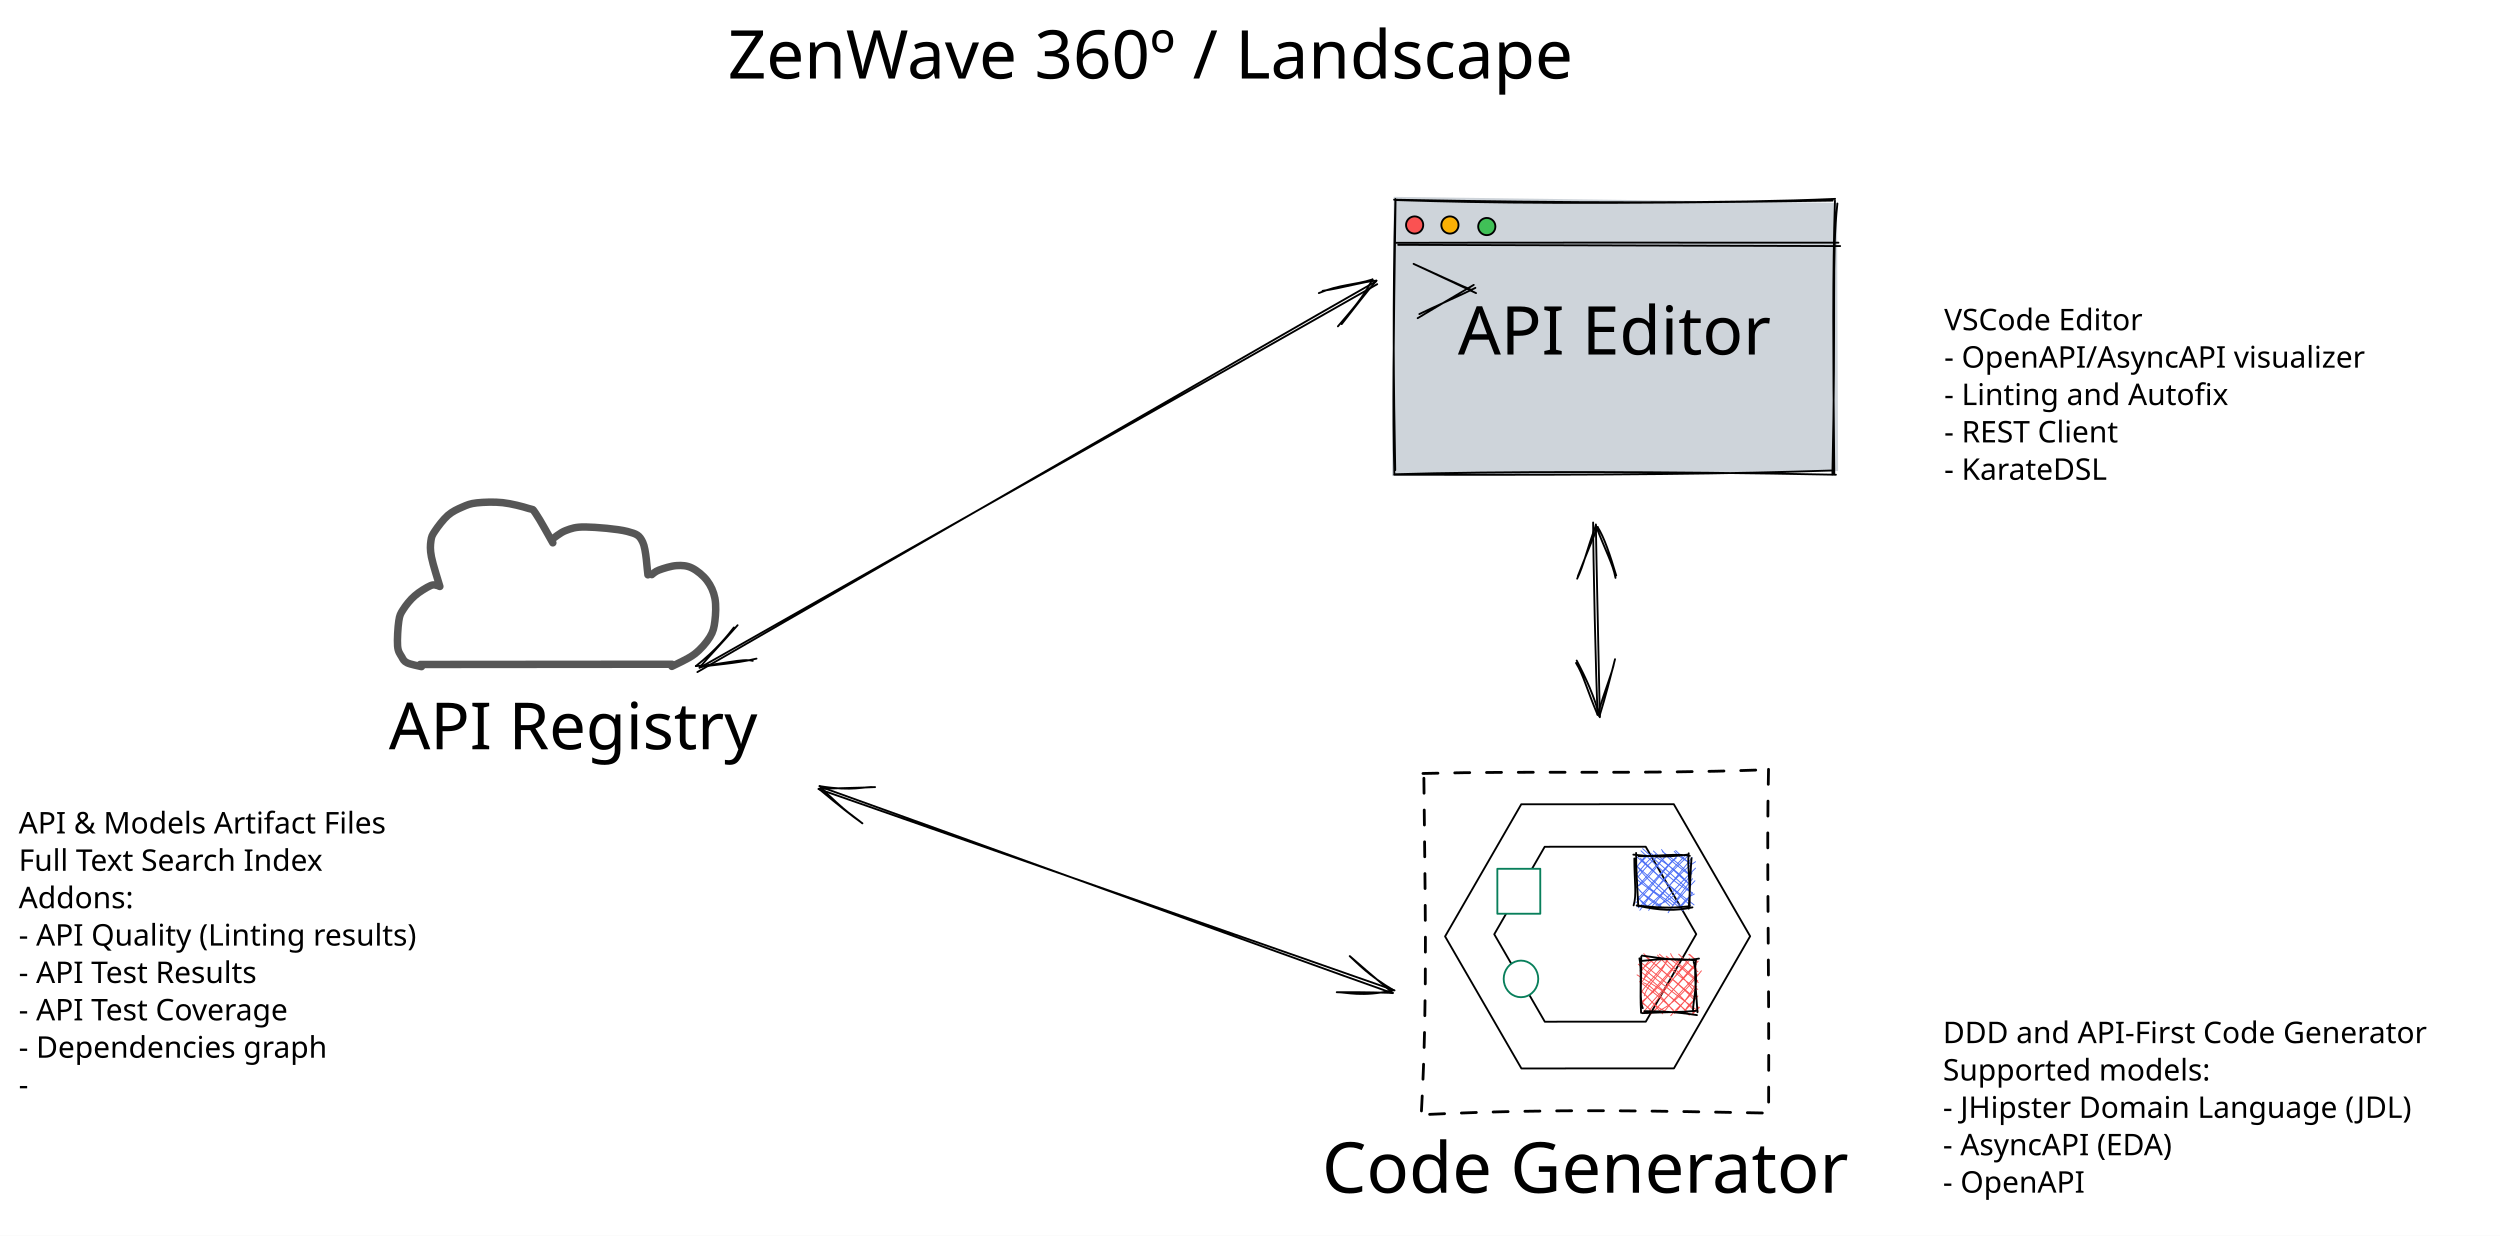
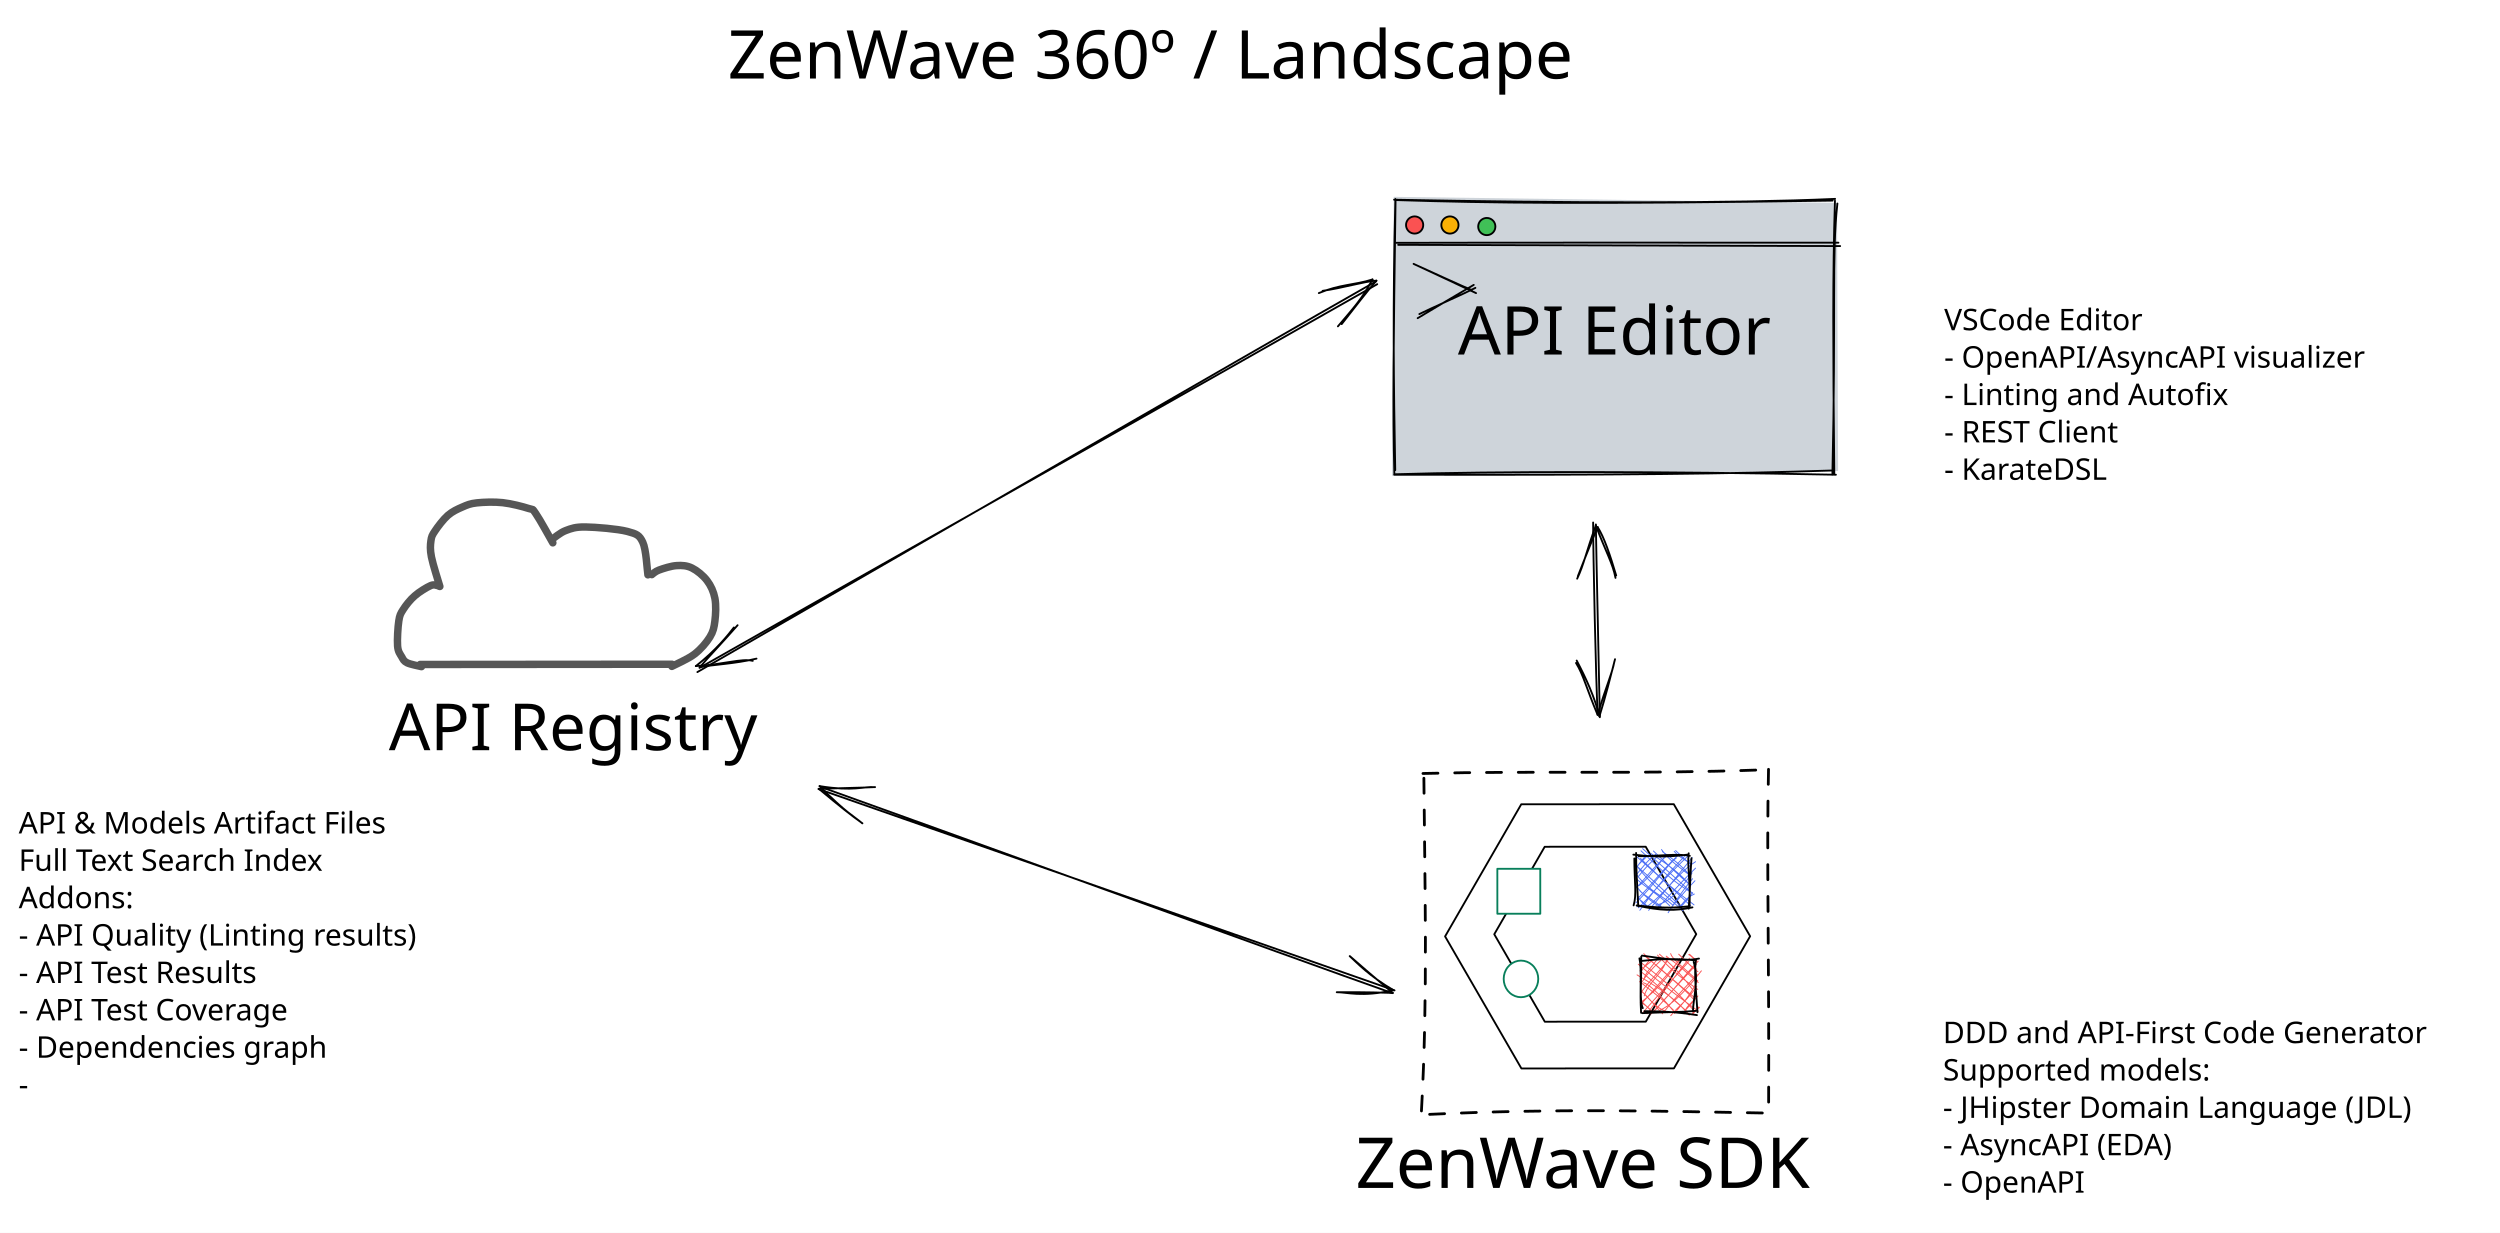
- <svg xmlns="http://www.w3.org/2000/svg" version="1.1" viewBox="0 0 1337.333 661.044" width="2674.667" height="1322.088">
+ <svg xmlns="http://www.w3.org/2000/svg" version="1.1" viewBox="0 0 1337.333 659.479" width="1337.333" height="659.479">
  <defs>
-     <style>
+     <style class="style-fonts">
      @font-face {
        font-family: "Virgil";
-         src: url("https://unpkg.com/@excalidraw/excalidraw@0.12.0-32d8221/dist/excalidraw-assets/Virgil.woff2");
+         src: url("https://unpkg.com/@excalidraw/excalidraw@0.14.1/dist/excalidraw-assets/Virgil.woff2");
      }
      @font-face {
        font-family: "Cascadia";
-         src: url("https://unpkg.com/@excalidraw/excalidraw@0.12.0-32d8221/dist/excalidraw-assets/Cascadia.woff2");
+         src: url("https://unpkg.com/@excalidraw/excalidraw@0.14.1/dist/excalidraw-assets/Cascadia.woff2");
      }
    </style>
  </defs>
-   <rect x="0" y="0" width="1337.333" height="661.044" fill="#ffffff" />
+   <rect x="0" y="0" width="1337.333" height="659.479" fill="#ffffff" />
  <g stroke-linecap="round" transform="translate(746.1092 107.135) rotate(0 117.6659 73.00642)">
    <path d="M-0.58 -1.84 L236.57 1.38 L237.16 144.82 L-1.47 147.35" stroke="none" stroke-width="0" fill="#ced4da" />
    <path d="M1.08 -0.1 C51.21 1.52, 103.23 2.16, 234.25 0.18 M-0.36 -0.31 C90.31 1.45, 180.47 1.76, 235.54 -0.75 M236.78 1.74 C233.7 29.1, 236.07 60.27, 234.1 146.85 M235.47 0.24 C234.23 38.93, 234.41 78.36, 235.11 146.22 M234.55 144.53 C178.96 146.36, 122.45 147.08, -0.33 146.8 M235.97 146.81 C144.4 144.98, 53.13 144.9, -0.2 146.57 M0.25 144.34 C-0.57 99.26, -1.14 55.06, 0.33 -0.68 M-0.22 146.56 C-1.16 112.38, -0.66 77.53, 0.42 0.19" stroke="#000000" stroke-width="1" fill="none" />
  </g>
  <g stroke-linecap="round">
    <g transform="translate(747.1663 131.0457) rotate(0 118.4483 -0.3351749)">
      <path d="M0.77 -0.07 C40.38 0.1, 197.67 0.41, 237.18 0.59 M-0.28 -1.15 C39.21 -1.3, 196.65 -1.28, 236.27 -1.22" stroke="#000000" stroke-width="1" fill="none" />
    </g>
  </g>
+   <mask />
  <g stroke-linecap="round" transform="translate(752.1302 115.756) rotate(0 4.602295 4.602295)">
    <path d="M9.2 4.6 C9.2 4.87, 9.18 5.14, 9.13 5.4 C9.09 5.66, 9.02 5.93, 8.93 6.18 C8.84 6.43, 8.72 6.67, 8.59 6.9 C8.45 7.13, 8.3 7.36, 8.13 7.56 C7.96 7.76, 7.76 7.96, 7.56 8.13 C7.36 8.3, 7.13 8.45, 6.9 8.59 C6.67 8.72, 6.43 8.84, 6.18 8.93 C5.93 9.02, 5.66 9.09, 5.4 9.13 C5.14 9.18, 4.87 9.2, 4.6 9.2 C4.34 9.2, 4.07 9.18, 3.8 9.13 C3.54 9.09, 3.28 9.02, 3.03 8.93 C2.78 8.84, 2.53 8.72, 2.3 8.59 C2.07 8.45, 1.85 8.3, 1.64 8.13 C1.44 7.96, 1.25 7.76, 1.08 7.56 C0.91 7.36, 0.75 7.13, 0.62 6.9 C0.48 6.67, 0.37 6.43, 0.28 6.18 C0.19 5.93, 0.12 5.66, 0.07 5.4 C0.02 5.14, 0 4.87, 0 4.6 C0 4.34, 0.02 4.07, 0.07 3.8 C0.12 3.54, 0.19 3.28, 0.28 3.03 C0.37 2.78, 0.48 2.53, 0.62 2.3 C0.75 2.07, 0.91 1.85, 1.08 1.64 C1.25 1.44, 1.44 1.25, 1.64 1.08 C1.85 0.91, 2.07 0.75, 2.3 0.62 C2.53 0.48, 2.78 0.37, 3.03 0.28 C3.28 0.19, 3.54 0.12, 3.8 0.07 C4.07 0.02, 4.34 0, 4.6 0 C4.87 0, 5.14 0.02, 5.4 0.07 C5.66 0.12, 5.93 0.19, 6.18 0.28 C6.43 0.37, 6.67 0.48, 6.9 0.62 C7.13 0.75, 7.36 0.91, 7.56 1.08 C7.76 1.25, 7.96 1.44, 8.13 1.64 C8.3 1.85, 8.45 2.07, 8.59 2.3 C8.72 2.53, 8.84 2.78, 8.93 3.03 C9.02 3.28, 9.09 3.54, 9.13 3.8 C9.18 4.07, 9.19 4.47, 9.2 4.6 C9.22 4.74, 9.22 4.47, 9.2 4.6" stroke="none" stroke-width="0" fill="#fa5252" />
    <path d="M9.2 4.6 C9.2 4.87, 9.18 5.14, 9.13 5.4 C9.09 5.66, 9.02 5.93, 8.93 6.18 C8.84 6.43, 8.72 6.67, 8.59 6.9 C8.45 7.13, 8.3 7.36, 8.13 7.56 C7.96 7.76, 7.76 7.96, 7.56 8.13 C7.36 8.3, 7.13 8.45, 6.9 8.59 C6.67 8.72, 6.43 8.84, 6.18 8.93 C5.93 9.02, 5.66 9.09, 5.4 9.13 C5.14 9.18, 4.87 9.2, 4.6 9.2 C4.34 9.2, 4.07 9.18, 3.8 9.13 C3.54 9.09, 3.28 9.02, 3.03 8.93 C2.78 8.84, 2.53 8.72, 2.3 8.59 C2.07 8.45, 1.85 8.3, 1.64 8.13 C1.44 7.96, 1.25 7.76, 1.08 7.56 C0.91 7.36, 0.75 7.13, 0.62 6.9 C0.48 6.67, 0.37 6.43, 0.28 6.18 C0.19 5.93, 0.12 5.66, 0.07 5.4 C0.02 5.14, 0 4.87, 0 4.6 C0 4.34, 0.02 4.07, 0.07 3.8 C0.12 3.54, 0.19 3.28, 0.28 3.03 C0.37 2.78, 0.48 2.53, 0.62 2.3 C0.75 2.07, 0.91 1.85, 1.08 1.64 C1.25 1.44, 1.44 1.25, 1.64 1.08 C1.85 0.91, 2.07 0.75, 2.3 0.62 C2.53 0.48, 2.78 0.37, 3.03 0.28 C3.28 0.19, 3.54 0.12, 3.8 0.07 C4.07 0.02, 4.34 0, 4.6 0 C4.87 0, 5.14 0.02, 5.4 0.07 C5.66 0.12, 5.93 0.19, 6.18 0.28 C6.43 0.37, 6.67 0.48, 6.9 0.62 C7.13 0.75, 7.36 0.91, 7.56 1.08 C7.76 1.25, 7.96 1.44, 8.13 1.64 C8.3 1.85, 8.45 2.07, 8.59 2.3 C8.72 2.53, 8.84 2.78, 8.93 3.03 C9.02 3.28, 9.09 3.54, 9.13 3.8 C9.18 4.07, 9.19 4.47, 9.2 4.6 C9.22 4.74, 9.22 4.47, 9.2 4.6" stroke="#000000" stroke-width="1" fill="none" />
  </g>
  <g stroke-linecap="round" transform="translate(771.0156 115.756) rotate(0 4.602295 4.602295)">
    <path d="M9.2 4.6 C9.2 4.87, 9.18 5.14, 9.13 5.4 C9.09 5.66, 9.02 5.93, 8.93 6.18 C8.84 6.43, 8.72 6.67, 8.59 6.9 C8.45 7.13, 8.3 7.36, 8.13 7.56 C7.96 7.76, 7.76 7.96, 7.56 8.13 C7.36 8.3, 7.13 8.45, 6.9 8.59 C6.67 8.72, 6.43 8.84, 6.18 8.93 C5.93 9.02, 5.66 9.09, 5.4 9.13 C5.14 9.18, 4.87 9.2, 4.6 9.2 C4.34 9.2, 4.07 9.18, 3.8 9.13 C3.54 9.09, 3.28 9.02, 3.03 8.93 C2.78 8.84, 2.53 8.72, 2.3 8.59 C2.07 8.45, 1.85 8.3, 1.64 8.13 C1.44 7.96, 1.25 7.76, 1.08 7.56 C0.91 7.36, 0.75 7.13, 0.62 6.9 C0.48 6.67, 0.37 6.43, 0.28 6.18 C0.19 5.93, 0.12 5.66, 0.07 5.4 C0.02 5.14, 0 4.87, 0 4.6 C0 4.34, 0.02 4.07, 0.07 3.8 C0.12 3.54, 0.19 3.28, 0.28 3.03 C0.37 2.78, 0.48 2.53, 0.62 2.3 C0.75 2.07, 0.91 1.85, 1.08 1.64 C1.25 1.44, 1.44 1.25, 1.64 1.08 C1.85 0.91, 2.07 0.75, 2.3 0.62 C2.53 0.48, 2.78 0.37, 3.03 0.28 C3.28 0.19, 3.54 0.12, 3.8 0.07 C4.07 0.02, 4.34 0, 4.6 0 C4.87 0, 5.14 0.02, 5.4 0.07 C5.66 0.12, 5.93 0.19, 6.18 0.28 C6.43 0.37, 6.67 0.48, 6.9 0.62 C7.13 0.75, 7.36 0.91, 7.56 1.08 C7.76 1.25, 7.96 1.44, 8.13 1.64 C8.3 1.85, 8.45 2.07, 8.59 2.3 C8.72 2.53, 8.84 2.78, 8.93 3.03 C9.02 3.28, 9.09 3.54, 9.13 3.8 C9.18 4.07, 9.19 4.47, 9.2 4.6 C9.22 4.74, 9.22 4.47, 9.2 4.6" stroke="none" stroke-width="0" fill="#fab005" />
    <path d="M9.2 4.6 C9.2 4.87, 9.18 5.14, 9.13 5.4 C9.09 5.66, 9.02 5.93, 8.93 6.18 C8.84 6.43, 8.72 6.67, 8.59 6.9 C8.45 7.13, 8.3 7.36, 8.13 7.56 C7.96 7.76, 7.76 7.96, 7.56 8.13 C7.36 8.3, 7.13 8.45, 6.9 8.59 C6.67 8.72, 6.43 8.84, 6.18 8.93 C5.93 9.02, 5.66 9.09, 5.4 9.13 C5.14 9.18, 4.87 9.2, 4.6 9.2 C4.34 9.2, 4.07 9.18, 3.8 9.13 C3.54 9.09, 3.28 9.02, 3.03 8.93 C2.78 8.84, 2.53 8.72, 2.3 8.59 C2.07 8.45, 1.85 8.3, 1.64 8.13 C1.44 7.96, 1.25 7.76, 1.08 7.56 C0.91 7.36, 0.75 7.13, 0.62 6.9 C0.48 6.67, 0.37 6.43, 0.28 6.18 C0.19 5.93, 0.12 5.66, 0.07 5.4 C0.02 5.14, 0 4.87, 0 4.6 C0 4.34, 0.02 4.07, 0.07 3.8 C0.12 3.54, 0.19 3.28, 0.28 3.03 C0.37 2.78, 0.48 2.53, 0.62 2.3 C0.75 2.07, 0.91 1.85, 1.08 1.64 C1.25 1.44, 1.44 1.25, 1.64 1.08 C1.85 0.91, 2.07 0.75, 2.3 0.62 C2.53 0.48, 2.78 0.37, 3.03 0.28 C3.28 0.19, 3.54 0.12, 3.8 0.07 C4.07 0.02, 4.34 0, 4.6 0 C4.87 0, 5.14 0.02, 5.4 0.07 C5.66 0.12, 5.93 0.19, 6.18 0.28 C6.43 0.37, 6.67 0.48, 6.9 0.62 C7.13 0.75, 7.36 0.91, 7.56 1.08 C7.76 1.25, 7.96 1.44, 8.13 1.64 C8.3 1.85, 8.45 2.07, 8.59 2.3 C8.72 2.53, 8.84 2.78, 8.93 3.03 C9.02 3.28, 9.09 3.54, 9.13 3.8 C9.18 4.07, 9.19 4.47, 9.2 4.6 C9.22 4.74, 9.22 4.47, 9.2 4.6" stroke="#000000" stroke-width="1" fill="none" />
  </g>
  <g stroke-linecap="round" transform="translate(790.7304 116.5854) rotate(0 4.602295 4.602295)">
    <path d="M9.2 4.6 C9.2 4.87, 9.18 5.14, 9.13 5.4 C9.09 5.66, 9.02 5.93, 8.93 6.18 C8.84 6.43, 8.72 6.67, 8.59 6.9 C8.45 7.13, 8.3 7.36, 8.13 7.56 C7.96 7.76, 7.76 7.96, 7.56 8.13 C7.36 8.3, 7.13 8.45, 6.9 8.59 C6.67 8.72, 6.43 8.84, 6.18 8.93 C5.93 9.02, 5.66 9.09, 5.4 9.13 C5.14 9.18, 4.87 9.2, 4.6 9.2 C4.34 9.2, 4.07 9.18, 3.8 9.13 C3.54 9.09, 3.28 9.02, 3.03 8.93 C2.78 8.84, 2.53 8.72, 2.3 8.59 C2.07 8.45, 1.85 8.3, 1.64 8.13 C1.44 7.96, 1.25 7.76, 1.08 7.56 C0.91 7.36, 0.75 7.13, 0.62 6.9 C0.48 6.67, 0.37 6.43, 0.28 6.18 C0.19 5.93, 0.12 5.66, 0.07 5.4 C0.02 5.14, 0 4.87, 0 4.6 C0 4.34, 0.02 4.07, 0.07 3.8 C0.12 3.54, 0.19 3.28, 0.28 3.03 C0.37 2.78, 0.48 2.53, 0.62 2.3 C0.75 2.07, 0.91 1.85, 1.08 1.64 C1.25 1.44, 1.44 1.25, 1.64 1.08 C1.85 0.91, 2.07 0.75, 2.3 0.62 C2.53 0.48, 2.78 0.37, 3.03 0.28 C3.28 0.19, 3.54 0.12, 3.8 0.07 C4.07 0.02, 4.34 0, 4.6 0 C4.87 0, 5.14 0.02, 5.4 0.07 C5.66 0.12, 5.93 0.19, 6.18 0.28 C6.43 0.37, 6.67 0.48, 6.9 0.62 C7.13 0.75, 7.36 0.91, 7.56 1.08 C7.76 1.25, 7.96 1.44, 8.13 1.64 C8.3 1.85, 8.45 2.07, 8.59 2.3 C8.72 2.53, 8.84 2.78, 8.93 3.03 C9.02 3.28, 9.09 3.54, 9.13 3.8 C9.18 4.07, 9.19 4.47, 9.2 4.6 C9.22 4.74, 9.22 4.47, 9.2 4.6" stroke="none" stroke-width="0" fill="#40c057" />
    <path d="M9.2 4.6 C9.2 4.87, 9.18 5.14, 9.13 5.4 C9.09 5.66, 9.02 5.93, 8.93 6.18 C8.84 6.43, 8.72 6.67, 8.59 6.9 C8.45 7.13, 8.3 7.36, 8.13 7.56 C7.96 7.76, 7.76 7.96, 7.56 8.13 C7.36 8.3, 7.13 8.45, 6.9 8.59 C6.67 8.72, 6.43 8.84, 6.18 8.93 C5.93 9.02, 5.66 9.09, 5.4 9.13 C5.14 9.18, 4.87 9.2, 4.6 9.2 C4.34 9.2, 4.07 9.18, 3.8 9.13 C3.54 9.09, 3.28 9.02, 3.03 8.93 C2.78 8.84, 2.53 8.72, 2.3 8.59 C2.07 8.45, 1.85 8.3, 1.64 8.13 C1.44 7.96, 1.25 7.76, 1.08 7.56 C0.91 7.36, 0.75 7.13, 0.62 6.9 C0.48 6.67, 0.37 6.43, 0.28 6.18 C0.19 5.93, 0.12 5.66, 0.07 5.4 C0.02 5.14, 0 4.87, 0 4.6 C0 4.34, 0.02 4.07, 0.07 3.8 C0.12 3.54, 0.19 3.28, 0.28 3.03 C0.37 2.78, 0.48 2.53, 0.62 2.3 C0.75 2.07, 0.91 1.85, 1.08 1.64 C1.25 1.44, 1.44 1.25, 1.64 1.08 C1.85 0.91, 2.07 0.75, 2.3 0.62 C2.53 0.48, 2.78 0.37, 3.03 0.28 C3.28 0.19, 3.54 0.12, 3.8 0.07 C4.07 0.02, 4.34 0, 4.6 0 C4.87 0, 5.14 0.02, 5.4 0.07 C5.66 0.12, 5.93 0.19, 6.18 0.28 C6.43 0.37, 6.67 0.48, 6.9 0.62 C7.13 0.75, 7.36 0.91, 7.56 1.08 C7.76 1.25, 7.96 1.44, 8.13 1.64 C8.3 1.85, 8.45 2.07, 8.59 2.3 C8.72 2.53, 8.84 2.78, 8.93 3.03 C9.02 3.28, 9.09 3.54, 9.13 3.8 C9.18 4.07, 9.19 4.47, 9.2 4.6 C9.22 4.74, 9.22 4.47, 9.2 4.6" stroke="#000000" stroke-width="1" fill="none" />
  </g>
  <g stroke-linecap="round">
    <g transform="translate(756.4971 140.5931) rotate(0 16.38117 8.379859)">
      <path d="M0.74 1.05 C5.86 3.39, 25.48 12.36, 30.78 14.59 M-0.32 0.56 C5.17 3.06, 27.65 13.66, 33.09 16.2" stroke="#000000" stroke-width="1" fill="none" />
    </g>
  </g>
+   <mask />
  <g stroke-linecap="round">
    <g transform="translate(758.2037 168.7736) rotate(0 15.588 -7.475967)">
      <path d="M1.05 -0.77 C6.12 -3.36, 26.05 -12.13, 31.03 -14.78 M0.15 1.43 C5.02 -1.54, 25.15 -13.51, 30.15 -16.38" stroke="#000000" stroke-width="1" fill="none" />
    </g>
  </g>
-   <g transform="translate(751.1092 157.6414) rotate(0 112.5 22.5)">
-     <text x="112.5" y="32" font-family="Virgil, Segoe UI Emoji" font-size="36px" fill="#000000" text-anchor="middle" style="white-space: pre;" direction="ltr">API Editor</text>
+   <mask />
+   <g transform="translate(766.6092 157.6414) rotate(0 97 22.5)">
+     <text x="97" y="32" font-family="Virgil, Segoe UI Emoji" font-size="36px" fill="#000000" text-anchor="middle" style="white-space: pre;" direction="ltr">API Editor</text>
  </g>
  <g stroke-linecap="round" transform="translate(233.7967 283.8645) rotate(0 53.44769 56.55512)">
    <path d="M1.31 0.26 L108.43 0.81 L108.76 114.35 L2 113.88" stroke="none" stroke-width="0" fill="#fff" />
    <path d="M-1.17 -0.83 C28.46 -0.09, 54.32 -0.1, 108.59 -1.21 M0.17 0.52 C36.48 1.38, 73.81 -0.05, 106.43 -0.55 M105.5 1.73 C106.15 27.49, 107.91 52.38, 107.67 113.18 M106.31 -0.05 C107.15 42.88, 107.71 85.9, 106 112.21 M106.67 111.78 C80.97 113.85, 57.25 113.23, 0.29 114.16 M106.85 113.18 C80.78 111.78, 54.06 111.77, -0.24 113.95 M-0.1 113.09 C-0.21 87.19, 0.64 56.07, 0.05 -1.85 M-0.35 113.76 C0.21 90.92, 0.27 66.44, -0.87 0.13" stroke="transparent" stroke-width="1" fill="none" />
  </g>
  <g stroke-linecap="round">
    <g transform="translate(224.7642 355.4447) rotate(0 67.33419 -0.06199554)">
      <path d="M0 0 C22.44 -0.02, 112.22 -0.1, 134.67 -0.12 M0 0 C22.44 -0.02, 112.22 -0.1, 134.67 -0.12" stroke="#565656" stroke-width="4" fill="none" />
    </g>
  </g>
+   <mask />
  <g stroke-linecap="round">
    <g transform="translate(225.4607 356.6084) rotate(0 -1.99562 -21.8689)">
      <path d="M0 0 C-1.28 -0.34, -5.92 -1.17, -7.68 -2.05 C-9.45 -2.93, -9.74 -3.78, -10.59 -5.28 C-11.44 -6.78, -12.53 -7.86, -12.78 -11.05 C-13.04 -14.25, -12.63 -21.18, -12.13 -24.44 C-11.63 -27.69, -11.2 -28.33, -9.78 -30.57 C-8.36 -32.81, -6.05 -35.76, -3.6 -37.89 C-1.15 -40.02, 2.83 -42.46, 4.91 -43.35 C6.99 -44.25, 8.21 -43.29, 8.87 -43.28 M0 0 C-1.28 -0.34, -5.92 -1.17, -7.68 -2.05 C-9.45 -2.93, -9.74 -3.78, -10.59 -5.28 C-11.44 -6.78, -12.53 -7.86, -12.78 -11.05 C-13.04 -14.25, -12.63 -21.18, -12.13 -24.44 C-11.63 -27.69, -11.2 -28.33, -9.78 -30.57 C-8.36 -32.81, -6.05 -35.76, -3.6 -37.89 C-1.15 -40.02, 2.83 -42.46, 4.91 -43.35 C6.99 -44.25, 8.21 -43.29, 8.87 -43.28" stroke="#565656" stroke-width="4" fill="none" />
    </g>
  </g>
+   <mask />
  <g stroke-linecap="round">
    <g transform="translate(235.2897 313.7163) rotate(0 27.68689 -22.55929)">
      <path d="M0 0 C-0.75 -2.63, -3.7 -11.7, -4.5 -15.77 C-5.29 -19.83, -5.09 -22.08, -4.78 -24.39 C-4.47 -26.7, -4.16 -27.36, -2.65 -29.62 C-1.14 -31.89, 1.81 -35.85, 4.26 -38 C6.71 -40.14, 9.48 -41.38, 12.07 -42.5 C14.66 -43.62, 16.19 -44.33, 19.78 -44.72 C23.37 -45.1, 28.99 -45.33, 33.6 -44.83 C38.21 -44.33, 44.49 -42.69, 47.44 -41.73 C50.39 -40.76, 49.12 -42.1, 51.28 -39.04 C53.45 -35.97, 58.9 -25.96, 60.43 -23.34 M0 0 C-0.75 -2.63, -3.7 -11.7, -4.5 -15.77 C-5.29 -19.83, -5.09 -22.08, -4.78 -24.39 C-4.47 -26.7, -4.16 -27.36, -2.65 -29.62 C-1.14 -31.89, 1.81 -35.85, 4.26 -38 C6.71 -40.14, 9.48 -41.38, 12.07 -42.5 C14.66 -43.62, 16.19 -44.33, 19.78 -44.72 C23.37 -45.1, 28.99 -45.33, 33.6 -44.83 C38.21 -44.33, 44.49 -42.69, 47.44 -41.73 C50.39 -40.76, 49.12 -42.1, 51.28 -39.04 C53.45 -35.97, 58.9 -25.96, 60.43 -23.34" stroke="#565656" stroke-width="4" fill="none" />
    </g>
  </g>
+   <mask />
  <g stroke-linecap="round">
    <g transform="translate(295.0748 288.68) rotate(0 25.7592 6.018572)">
      <path d="M0 0 C1.25 -0.81, 4.5 -3.73, 7.53 -4.86 C10.55 -5.99, 12.65 -6.86, 18.15 -6.78 C23.65 -6.7, 35.43 -5.75, 40.53 -4.39 C45.64 -3.02, 46.94 -2.46, 48.77 1.41 C50.6 5.27, 51.06 15.92, 51.52 18.82 M0 0 C1.25 -0.81, 4.5 -3.73, 7.53 -4.86 C10.55 -5.99, 12.65 -6.86, 18.15 -6.78 C23.65 -6.7, 35.43 -5.75, 40.53 -4.39 C45.64 -3.02, 46.94 -2.46, 48.77 1.41 C50.6 5.27, 51.06 15.92, 51.52 18.82" stroke="#565656" stroke-width="4" fill="none" />
    </g>
  </g>
+   <mask />
  <g stroke-linecap="round">
    <g transform="translate(359.3981 356.4669) rotate(0 6.363149 -26.98884)">
      <path d="M0 0 C2.02 -1.09, 8.73 -3.94, 12.12 -6.56 C15.52 -9.18, 18.54 -12.77, 20.36 -15.72 C22.17 -18.67, 22.58 -20.79, 23.02 -24.24 C23.47 -27.68, 23.73 -32.8, 23.03 -36.41 C22.33 -40.02, 20.87 -43.2, 18.82 -45.9 C16.78 -48.6, 13.48 -51.29, 10.76 -52.62 C8.05 -53.96, 5.46 -54.1, 2.52 -53.91 C-0.42 -53.73, -4.66 -52.34, -6.86 -51.53 C-9.07 -50.72, -10.09 -49.48, -10.73 -49.08 M0 0 C2.02 -1.09, 8.73 -3.94, 12.12 -6.56 C15.52 -9.18, 18.54 -12.77, 20.36 -15.72 C22.17 -18.67, 22.58 -20.79, 23.02 -24.24 C23.47 -27.68, 23.73 -32.8, 23.03 -36.41 C22.33 -40.02, 20.87 -43.2, 18.82 -45.9 C16.78 -48.6, 13.48 -51.29, 10.76 -52.62 C8.05 -53.96, 5.46 -54.1, 2.52 -53.91 C-0.42 -53.73, -4.66 -52.34, -6.86 -51.53 C-9.07 -50.72, -10.09 -49.48, -10.73 -49.08" stroke="#565656" stroke-width="4" fill="none" />
    </g>
  </g>
-   <g transform="translate(208.0001 370.3036) rotate(0 110.5 21.75197)">
-     <text x="0" y="30.504" font-family="Virgil, Segoe UI Emoji" font-size="34.803px" fill="#000000" text-anchor="start" style="white-space: pre;" direction="ltr">API Registry</text>
+   <mask />
+   <g transform="translate(208.0001 370.3036) rotate(0 110.5 22)">
+     <text x="0" y="31" font-family="Virgil, Segoe UI Emoji" font-size="34.803px" fill="#000000" text-anchor="start" style="white-space: pre;" direction="ltr">API Registry</text>
  </g>
  <g stroke-linecap="round" transform="translate(761.8501 411.9252) rotate(0 91.22004 91.22004)">
    <path d="M-0.65 1.83 C58.57 0.31, 114.24 2.31, 180.47 -0.08 M184.19 -0.38 C183.09 49.2, 184.61 94.45, 184.24 184 M180.87 183.44 C127.54 182.54, 71.93 180.86, 1.39 184.25 M-1.47 182.35 C2.02 120.16, 0.28 61.57, -0.23 -1.6" stroke="#000000" stroke-width="1.5" fill="none" stroke-dasharray="8 9" />
  </g>
  <g stroke-linecap="round">
    <g transform="translate(854.6111 419.2806) rotate(89.96806 0 81.59072)" fill-rule="evenodd">
      <path d="M0 0 L70.66 40.8 L70.66 122.39 L0 163.18 L-70.66 122.39 L-70.66 40.8 L0 0" stroke="none" stroke-width="0" fill="#fff" fill-rule="evenodd" />
      <path d="M0 0 C20.76 11.98, 41.52 23.97, 70.66 40.8 M0 0 C24.11 13.92, 48.23 27.84, 70.66 40.8 M70.66 40.8 C70.66 71.51, 70.66 102.23, 70.66 122.39 M70.66 40.8 C70.66 59.7, 70.66 78.61, 70.66 122.39 M70.66 122.39 C44.08 137.73, 17.51 153.07, 0 163.18 M70.66 122.39 C42.62 138.58, 14.57 154.77, 0 163.18 M0 163.18 C-22.95 149.93, -45.89 136.69, -70.66 122.39 M0 163.18 C-21.55 150.74, -43.09 138.3, -70.66 122.39 M-70.66 122.39 C-70.66 91.91, -70.66 61.43, -70.66 40.8 M-70.66 122.39 C-70.66 105.81, -70.66 89.23, -70.66 40.8 M-70.66 40.8 C-47.97 27.69, -25.28 14.59, 0 0 M-70.66 40.8 C-46.63 26.92, -22.6 13.05, 0 0 M0 0 C0 0, 0 0, 0 0 M0 0 C0 0, 0 0, 0 0" stroke="#000000" stroke-width="1" fill="none" />
    </g>
  </g>
+   <mask />
  <g stroke-linecap="round">
    <g transform="translate(853.3535 445.7137) rotate(89.96806 1.1368683772161603e-13 54.02565)" fill-rule="evenodd">
      <path d="M0 0 L46.79 27.01 L46.79 81.04 L0 108.05 L-46.79 81.04 L-46.79 27.01 L0 0" stroke="none" stroke-width="0" fill="#fff" fill-rule="evenodd" />
      <path d="M0 0 C9.49 5.48, 18.99 10.96, 46.79 27.01 M0 0 C17.2 9.93, 34.4 19.86, 46.79 27.01 M46.79 27.01 C46.79 41.75, 46.79 56.49, 46.79 81.04 M46.79 27.01 C46.79 44.56, 46.79 62.11, 46.79 81.04 M46.79 81.04 C28.26 91.74, 9.73 102.43, 0 108.05 M46.79 81.04 C33.73 88.57, 20.68 96.11, 0 108.05 M0 108.05 C-16.05 98.78, -32.1 89.52, -46.79 81.04 M0 108.05 C-10.77 101.83, -21.54 95.62, -46.79 81.04 M-46.79 81.04 C-46.79 68.29, -46.79 55.54, -46.79 27.01 M-46.79 81.04 C-46.79 64.61, -46.79 48.18, -46.79 27.01 M-46.79 27.01 C-34.17 19.73, -21.56 12.45, 0 0 M-46.79 27.01 C-33.69 19.45, -20.59 11.89, 0 0 M0 0 C0 0, 0 0, 0 0 M0 0 C0 0, 0 0, 0 0" stroke="#000000" stroke-width="1" fill="none" />
    </g>
  </g>
+   <mask />
  <g stroke-linecap="round" transform="translate(800.4417 465.2895) rotate(89.96806 12.02082 11.48045)">
    <path d="M0 0 L24.04 0 L24.04 22.96 L0 22.96" stroke="none" stroke-width="0" fill="#fff" />
    <path d="M0 0 C6.43 0, 12.87 0, 24.04 0 M0 0 C9.32 0, 18.64 0, 24.04 0 M24.04 0 C24.04 5.09, 24.04 10.18, 24.04 22.96 M24.04 0 C24.04 5.2, 24.04 10.41, 24.04 22.96 M24.04 22.96 C14.52 22.96, 5 22.96, 0 22.96 M24.04 22.96 C14.58 22.96, 5.12 22.96, 0 22.96 M0 22.96 C0 14.51, 0 6.06, 0 0 M0 22.96 C0 15.92, 0 8.87, 0 0" stroke="#087f5b" stroke-width="1" fill="none" />
  </g>
  <g stroke-linecap="round" transform="translate(803.8253 514.4092) rotate(89.96806 9.792025 9.23776)">
    <path d="M19.58 9.24 C19.58 9.77, 19.53 10.32, 19.44 10.84 C19.34 11.37, 19.19 11.89, 18.99 12.4 C18.8 12.9, 18.56 13.39, 18.27 13.86 C17.99 14.32, 17.66 14.77, 17.29 15.18 C16.93 15.59, 16.52 15.97, 16.09 16.31 C15.65 16.66, 15.18 16.97, 14.69 17.24 C14.2 17.51, 13.67 17.74, 13.14 17.92 C12.61 18.1, 12.05 18.24, 11.49 18.34 C10.93 18.43, 10.36 18.48, 9.79 18.48 C9.23 18.48, 8.65 18.43, 8.09 18.34 C7.53 18.24, 6.98 18.1, 6.44 17.92 C5.91 17.74, 5.39 17.51, 4.9 17.24 C4.41 16.97, 3.93 16.66, 3.5 16.31 C3.06 15.97, 2.66 15.59, 2.29 15.18 C1.93 14.77, 1.6 14.32, 1.31 13.86 C1.03 13.39, 0.78 12.9, 0.59 12.4 C0.4 11.89, 0.25 11.37, 0.15 10.84 C0.05 10.32, 0 9.77, 0 9.24 C0 8.7, 0.05 8.16, 0.15 7.63 C0.25 7.11, 0.4 6.58, 0.59 6.08 C0.78 5.58, 1.03 5.08, 1.31 4.62 C1.6 4.16, 1.93 3.71, 2.29 3.3 C2.66 2.89, 3.06 2.5, 3.5 2.16 C3.93 1.82, 4.41 1.5, 4.9 1.24 C5.39 0.97, 5.91 0.74, 6.44 0.56 C6.98 0.37, 7.53 0.23, 8.09 0.14 C8.65 0.05, 9.23 0, 9.79 0 C10.36 0, 10.93 0.05, 11.49 0.14 C12.05 0.23, 12.61 0.37, 13.14 0.56 C13.67 0.74, 14.2 0.97, 14.69 1.24 C15.18 1.5, 15.65 1.82, 16.09 2.16 C16.52 2.5, 16.93 2.89, 17.29 3.3 C17.66 3.71, 17.99 4.16, 18.27 4.62 C18.56 5.08, 18.8 5.58, 18.99 6.08 C19.19 6.58, 19.34 7.11, 19.44 7.63 C19.53 8.16, 19.56 8.97, 19.58 9.24 C19.61 9.51, 19.61 8.97, 19.58 9.24" stroke="none" stroke-width="0" fill="#fff" />
    <path d="M19.58 9.24 C19.58 9.77, 19.53 10.32, 19.44 10.84 C19.34 11.37, 19.19 11.89, 18.99 12.4 C18.8 12.9, 18.56 13.39, 18.27 13.86 C17.99 14.32, 17.66 14.77, 17.29 15.18 C16.93 15.59, 16.52 15.97, 16.09 16.31 C15.65 16.66, 15.18 16.97, 14.69 17.24 C14.2 17.51, 13.67 17.74, 13.14 17.92 C12.61 18.1, 12.05 18.24, 11.49 18.34 C10.93 18.43, 10.36 18.48, 9.79 18.48 C9.23 18.48, 8.65 18.43, 8.09 18.34 C7.53 18.24, 6.98 18.1, 6.44 17.92 C5.91 17.74, 5.39 17.51, 4.9 17.24 C4.41 16.97, 3.93 16.66, 3.5 16.31 C3.06 15.97, 2.66 15.59, 2.29 15.18 C1.93 14.77, 1.6 14.32, 1.31 13.86 C1.03 13.39, 0.78 12.9, 0.59 12.4 C0.4 11.89, 0.25 11.37, 0.15 10.84 C0.05 10.32, 0 9.77, 0 9.24 C0 8.7, 0.05 8.16, 0.15 7.63 C0.25 7.11, 0.4 6.58, 0.59 6.08 C0.78 5.58, 1.03 5.08, 1.31 4.62 C1.6 4.16, 1.93 3.71, 2.29 3.3 C2.66 2.89, 3.06 2.5, 3.5 2.16 C3.93 1.82, 4.41 1.5, 4.9 1.24 C5.39 0.97, 5.91 0.74, 6.44 0.56 C6.98 0.37, 7.53 0.23, 8.09 0.14 C8.65 0.05, 9.23 0, 9.79 0 C10.36 0, 10.93 0.05, 11.49 0.14 C12.05 0.23, 12.61 0.37, 13.14 0.56 C13.67 0.74, 14.2 0.97, 14.69 1.24 C15.18 1.5, 15.65 1.82, 16.09 2.16 C16.52 2.5, 16.93 2.89, 17.29 3.3 C17.66 3.71, 17.99 4.16, 18.27 4.62 C18.56 5.08, 18.8 5.58, 18.99 6.08 C19.19 6.58, 19.34 7.11, 19.44 7.63 C19.53 8.16, 19.56 8.97, 19.58 9.24 C19.61 9.51, 19.61 8.97, 19.58 9.24" stroke="#087f5b" stroke-width="1" fill="none" />
  </g>
  <g stroke-linecap="round" transform="translate(877.8048 513.1519) rotate(0 14.63743 13.97944)">
    <path d="M0 0 C0 0, 0 0, 0 0 M0 0 C0 0, 0 0, 0 0 M0.2 6.71 C0.88 4.57, 2.47 3.48, 5.72 0.92 M-0.25 6.72 C1.45 4.3, 2.94 2.56, 4.84 0.2 M1.67 10.69 C2.05 7.93, 4.59 5.43, 9.19 -0.62 M0.14 12.76 C2.46 9.08, 5.38 5.34, 10.57 0.69 M1.76 19.55 C3.9 11.96, 12.96 6.6, 13.93 -0.92 M-0.21 18.05 C4.77 11.21, 11.65 4.62, 14.83 -0.13 M-0.34 23.2 C9.9 15.81, 17.25 5.5, 20.63 -0.34 M0.28 23.78 C8.07 15.27, 16.58 4.98, 20.96 0.11 M3.26 29.16 C11.63 17.6, 20.56 6, 25.94 -0.59 M1.06 28.44 C9.19 19.08, 18.5 9.13, 25.59 1.21 M6.9 28.06 C13.11 20.62, 23.39 9.5, 29.66 2.78 M5.33 29.25 C15.68 19.08, 24.03 7.52, 30.63 1.02 M10.39 27.14 C14.65 25.24, 21.61 20.08, 32.33 6.17 M12.49 27.94 C18.98 19.54, 27.59 11.06, 30.04 8.03 M17.98 28.99 C21.75 23.88, 24.91 21.45, 29.39 13.11 M15.94 30.16 C19.99 25, 24.33 22.68, 29.88 14.37 M23.09 29.2 C23.55 25.86, 27.07 23.19, 29.29 20.78 M22.25 28.9 C24.8 26.24, 27.83 22.82, 30.45 19.64 M27.47 28.93 C27.92 28.28, 28.98 27.84, 31.3 25.79 M27.69 29.39 C28.59 28.32, 29.69 26.91, 30.93 25.49 M-0.26 27.73 C-0.26 27.73, -0.26 27.73, -0.26 27.73 M-0.26 27.73 C-0.26 27.73, -0.26 27.73, -0.26 27.73 M6.38 28.18 C3.38 25.19, 0.71 23.36, 0.32 23.48 M6.01 28.23 C3.69 25.72, 1.76 23.93, 0.45 22.71 M11.63 29.17 C8.26 26.05, 4.62 20.73, 0.04 16.9 M13 27.67 C8.95 26.25, 5.96 23.12, 0.4 17.03 M17.66 27.97 C12.77 22.17, 5.7 13.8, 1.29 12.57 M17.35 27.19 C12.72 22.44, 7.41 18.2, -0.69 11.97 M25.83 29.96 C19.7 22.31, 12.42 16.97, -2.09 8.35 M24.96 28.17 C17.56 22.04, 9.76 14.46, -0.52 6.17 M30.68 27.78 C21.87 21.21, 14.29 15.97, -1.41 2.64 M28.77 27.87 C21.38 20.01, 16.05 13.76, -0.02 1.75 M28.58 21.9 C21.93 14.08, 11.61 7.2, 1.5 -3 M29.46 21.15 C19.52 13.11, 10.38 4.76, 2.12 -1.68 M27.49 16.01 C23.73 10.99, 18.46 4.68, 9.89 -2.73 M30.36 16.1 C24.05 11.74, 17.43 7.09, 8.86 -2.22 M30.4 11.6 C23.92 5.19, 16.73 0.31, 15.9 -3.04 M30.63 12.45 C24.15 7.07, 20.39 3.14, 13.5 -1.67 M29.89 5.26 C28.19 5.22, 24.37 1.46, 20.18 -2.72 M30.46 6.63 C27.67 4.83, 24.85 1.68, 20.83 -2.11 M29.85 1.1 C28.37 0, 26.72 -2.07, 25.51 -2.49 M29.91 0.74 C28.5 -0.37, 27.04 -1.62, 25.96 -2.69" stroke="#fa5252" stroke-width="0.5" fill="none" />
    <path d="M0.54 -1.97 C10.15 -0.69, 21.29 1.49, 31.03 -0.38 M-0.01 0.9 C9.41 -0.14, 18.02 -0.48, 28.49 0.5 M28.19 1.39 C31.17 10.63, 27.99 20.47, 27.81 27.87 M29.44 -0.12 C28.24 8.69, 29.8 19.89, 30.23 28.32 M29.94 29.86 C20.95 28.5, 14.42 27.79, 1.87 27.76 M29.3 27.6 C21.46 28.36, 14.8 28.16, 0.68 28.81 M0.97 26.13 C-0.83 21.89, 0.26 14.6, 0.14 -1.44 M0.07 28.62 C-0.67 16.97, 0.5 5.03, -0.82 -0.49" stroke="#000000" stroke-width="1" fill="none" />
  </g>
  <g stroke-linecap="round" transform="translate(875.7037 457.2496) rotate(0 13.87155 14.02866)">
    <path d="M0 0 C0 0, 0 0, 0 0 M0 0 C0 0, 0 0, 0 0 M0.05 6.34 C0.99 4.76, 2.96 3.24, 5.55 0.61 M0.06 6.41 C1.58 3.94, 3.77 1.8, 4.83 0.05 M-1.22 11.64 C2.12 7.84, 5.7 2.72, 10.05 -0.25 M0.85 11.44 C4.48 6.92, 8.05 3.13, 11.35 0.58 M0.99 16.52 C4.92 14.09, 11.09 5.8, 14.37 1.54 M-0.52 17.67 C4.09 13.26, 8.93 6.4, 15.16 1.21 M-0.62 25.74 C9.3 15.9, 16.27 5.33, 20.99 1.73 M-0.03 23.79 C7.89 16.01, 14.08 7.56, 21.43 0.76 M1.51 29.68 C7.89 20.85, 14.2 12.44, 25.36 0.88 M0.79 28.37 C6.06 23.53, 10.79 16.35, 27.17 0.7 M5.04 27.96 C15.13 20.68, 21.55 9.94, 31.3 3.71 M6.22 29.72 C15.18 19.25, 22.75 9.85, 29.53 1.48 M10.15 27.06 C17.52 24.95, 21.62 20.82, 29.44 9.72 M10.95 28.26 C15.28 24.58, 19.52 18.57, 31.3 7.15 M16.63 31 C20.13 25.24, 26.3 16.66, 29.72 12.81 M17.8 29.06 C19.2 26.99, 23.46 21.87, 30.98 13.9 M22.85 27.83 C24.04 26.76, 25.85 23.16, 30.66 20.99 M22.58 28.57 C25.5 25.98, 27.75 22.98, 29.61 20.2 M-0.31 27.79 C-0.31 27.79, -0.31 27.79, -0.31 27.79 M-0.31 27.79 C-0.31 27.79, -0.31 27.79, -0.31 27.79 M5.92 27.88 C4.83 27.26, 2.56 26.36, 0.62 22.35 M6.25 28.27 C3.91 25.74, 1.11 23.68, 0.27 23.16 M12.89 27.55 C5.94 22.53, 1.34 20.03, 1.23 18.64 M12.98 28.15 C7.07 24.92, 2.91 20.89, -0.43 16.94 M19.21 26.98 C14.48 22.48, 6.93 19.72, -0.22 10.74 M17.44 27.23 C11.95 21.59, 4.74 17.5, -0.07 13.14 M24.63 29.94 C17.55 23.59, 8.06 16.54, 0.08 6.27 M23.86 27.96 C15.74 20.48, 7.78 12.9, -0.52 5.69 M30.5 26.79 C21.11 19.78, 14.35 14.29, 1.86 1.93 M28.71 27.28 C22.64 21.55, 15.08 14.4, -0.32 0.85 M29.73 20.66 C21.15 13.06, 13.8 6.28, 3.01 -3.26 M29.82 20.56 C20.05 15.2, 11.96 7.19, 2.12 -2.13 M28.45 16.27 C22.35 9.44, 17.28 5.76, 7.44 -0.66 M27.69 15.56 C22.65 11.41, 17.31 5.99, 8.76 -2.03 M28.55 11.23 C23.66 7.33, 17.4 3.34, 13.09 -2.79 M28.65 11.39 C23.82 5.77, 18.53 1.69, 13.6 -1.67 M28.67 5.12 C25.44 2.07, 22.89 1.81, 19.89 -1.85 M29.14 4.84 C26.26 3.5, 24.08 0.88, 20.65 -2.25" stroke="#4c6ef5" stroke-width="0.5" fill="none" />
    <path d="M-1.97 -0.08 C5.47 0.75, 13.94 1.68, 27.36 -0.11 M0.9 0.78 C11.13 0.77, 21.84 -0.78, 28.24 0.57 M29.14 1.81 C28.61 7.89, 28.46 17.04, 27.65 28.83 M27.63 -0.8 C26.83 6.83, 28.57 13.09, 28.1 27.93 M29.64 28.13 C20.6 30.09, 12.45 30.02, -0.2 27.09 M27.38 27.6 C21.41 28.31, 14.26 28.74, 0.85 27.2 M-1.83 27.06 C-0.1 21.4, -1.4 14.69, -1.44 1.97 M0.66 27.62 C0.19 18.03, -0.61 5.71, -0.49 -0.98" stroke="#000000" stroke-width="1" fill="none" />
  </g>
-   <g transform="translate(707.1509 603.4786) rotate(0 147.6745 23.78278)">
-     <text x="0" y="34.566" font-family="Virgil, Segoe UI Emoji" font-size="37.645px" fill="#000000" text-anchor="start" style="white-space: pre;" direction="ltr">Code Generator</text>
+   <g transform="translate(725.1509 602.4786) rotate(0 128.5 23.5)">
+     <text x="0" y="33" font-family="Virgil, Segoe UI Emoji" font-size="37.645px" fill="#000000" text-anchor="start" style="white-space: pre;" direction="ltr">ZenWave SDK</text>
  </g>
  <g stroke-linecap="round">
    <g transform="translate(373.593 357.9229) rotate(0 181.2966 -102.9459)">
      <path d="M0.6 -0.67 C61.14 -35.08, 303.02 -171.57, 363.13 -205.9 M-0.54 1.59 C59.91 -33.18, 301.88 -173.02, 362.57 -207.48" stroke="#000000" stroke-width="1" fill="none" />
    </g>
    <g transform="translate(373.593 357.9229) rotate(0 181.2966 -102.9459)">
      <path d="M18.97 -22.27 C16.21 -18.62, 9.29 -9.9, -1.36 -1.62 M20.97 -23.47 C12.49 -13.82, 5.79 -6.87, 0.73 -0.99" stroke="#000000" stroke-width="1" fill="none" />
    </g>
    <g transform="translate(373.593 357.9229) rotate(0 181.2966 -102.9459)">
      <path d="M29.07 -4.41 C23.28 -5.93, 13.41 -2.42, -1.36 -1.62 M31.08 -5.6 C18.76 -2.68, 8.21 -2.52, 0.73 -0.99" stroke="#000000" stroke-width="1" fill="none" />
    </g>
    <g transform="translate(373.593 357.9229) rotate(0 181.2966 -102.9459)">
      <path d="M342.1 -183.34 C350.49 -193.25, 354.91 -197.89, 360.6 -208.43 M344.11 -184.54 C350.41 -192.6, 358.48 -203.04, 362.69 -207.8" stroke="#000000" stroke-width="1" fill="none" />
    </g>
    <g transform="translate(373.593 357.9229) rotate(0 181.2966 -102.9459)">
      <path d="M331.89 -201.14 C343.34 -205.9, 350.75 -205.34, 360.6 -208.43 M333.9 -202.34 C344.08 -203.71, 356.03 -207.37, 362.69 -207.8" stroke="#000000" stroke-width="1" fill="none" />
    </g>
  </g>
+   <mask />
  <g stroke-linecap="round">
    <g transform="translate(438.8796 421.9391) rotate(0 153.0196 54.2455)">
      <path d="M-1.06 0.14 C50.33 18.16, 255.77 89.76, 307.1 107.86 M0.59 -0.83 C51.89 17.4, 255.08 91.39, 305.95 109.32" stroke="#000000" stroke-width="1" fill="none" />
    </g>
    <g transform="translate(438.8796 421.9391) rotate(0 153.0196 54.2455)">
      <path d="M29.17 -0.86 C22.71 -1.37, 18.18 1.59, -0.46 -1.42 M29.22 -0.9 C21.47 -0.49, 13.83 -0.5, -0.86 0.03" stroke="#000000" stroke-width="1" fill="none" />
    </g>
    <g transform="translate(438.8796 421.9391) rotate(0 153.0196 54.2455)">
      <path d="M22.41 18.51 C17.33 14.19, 14.16 13.27, -0.46 -1.42 M22.46 18.48 C16.24 14.08, 10.26 9.3, -0.86 0.03" stroke="#000000" stroke-width="1" fill="none" />
    </g>
    <g transform="translate(438.8796 421.9391) rotate(0 153.0196 54.2455)">
      <path d="M276.19 108.84 C281.72 108.76, 289.2 111.62, 306.55 107.76 M276.24 108.81 C283.26 108.84, 290.39 108.7, 306.15 109.21" stroke="#000000" stroke-width="1" fill="none" />
    </g>
    <g transform="translate(438.8796 421.9391) rotate(0 153.0196 54.2455)">
      <path d="M283.12 89.53 C287.23 93.25, 293.32 99.97, 306.55 107.76 M283.17 89.5 C288.61 94.31, 294.04 98.93, 306.15 109.21" stroke="#000000" stroke-width="1" fill="none" />
    </g>
  </g>
+   <mask />
  <g stroke-linecap="round">
    <g transform="translate(853.6428 280.5098) rotate(0 0.3682555 51.08182)">
      <path d="M0.03 0.02 C0.26 17.16, 1.87 85.92, 2.16 103.17 M-1.42 -1.01 C-1.44 15.73, 0.06 84.2, 1 101.32" stroke="#000000" stroke-width="1" fill="none" />
    </g>
    <g transform="translate(853.6428 280.5098) rotate(0 0.3682555 51.08182)">
      <path d="M10.91 27.33 C7.71 16.54, 4.44 6.75, 0.97 1.41 M10.54 28.62 C9.13 21.03, 5.26 14.41, 0 0.59" stroke="#000000" stroke-width="1" fill="none" />
    </g>
    <g transform="translate(853.6428 280.5098) rotate(0 0.3682555 51.08182)">
      <path d="M-9.61 27.76 C-5.39 16.81, -1.24 6.86, 0.97 1.41 M-9.97 29.05 C-6.36 21.53, -5.2 14.81, 0 0.59" stroke="#000000" stroke-width="1" fill="none" />
    </g>
    <g transform="translate(853.6428 280.5098) rotate(0 0.3682555 51.08182)">
      <path d="M-10.22 72.84 C-5.25 82.22, -0.53 92.6, 1.94 102.7 M-10.58 74.14 C-6.66 80.41, -5.11 87.46, 0.97 101.89" stroke="#000000" stroke-width="1" fill="none" />
    </g>
    <g transform="translate(853.6428 280.5098) rotate(0 0.3682555 51.08182)">
      <path d="M10.29 72.12 C7.84 81.76, 5.15 92.41, 1.94 102.7 M9.93 73.41 C8.83 79.68, 5.34 86.91, 0.97 101.89" stroke="#000000" stroke-width="1" fill="none" />
    </g>
  </g>
-   <g transform="translate(10 431.8335) rotate(0 127.5 80)">
+   <mask />
+   <g transform="translate(10 431.8335) rotate(0 128 80)">
    <text x="0" y="14" font-family="Virgil, Segoe UI Emoji" font-size="16px" fill="#000000" text-anchor="start" style="white-space: pre;" direction="ltr">API &amp; Models Artifact Files</text>
    <text x="0" y="34" font-family="Virgil, Segoe UI Emoji" font-size="16px" fill="#000000" text-anchor="start" style="white-space: pre;" direction="ltr">Full Text Search Index</text>
    <text x="0" y="54" font-family="Virgil, Segoe UI Emoji" font-size="16px" fill="#000000" text-anchor="start" style="white-space: pre;" direction="ltr">Addons:</text>
    <text x="0" y="74" font-family="Virgil, Segoe UI Emoji" font-size="16px" fill="#000000" text-anchor="start" style="white-space: pre;" direction="ltr">  - API Quality (Linting results)</text>
    <text x="0" y="94" font-family="Virgil, Segoe UI Emoji" font-size="16px" fill="#000000" text-anchor="start" style="white-space: pre;" direction="ltr">  - API Test Results</text>
    <text x="0" y="114" font-family="Virgil, Segoe UI Emoji" font-size="16px" fill="#000000" text-anchor="start" style="white-space: pre;" direction="ltr">  - API Test Coverage</text>
    <text x="0" y="134" font-family="Virgil, Segoe UI Emoji" font-size="16px" fill="#000000" text-anchor="start" style="white-space: pre;" direction="ltr">  - Dependencies graph</text>
    <text x="0" y="154" font-family="Virgil, Segoe UI Emoji" font-size="16px" fill="#000000" text-anchor="start" style="white-space: pre;" direction="ltr">  - </text>
  </g>
  <g transform="translate(1039.333 544.0001) rotate(0 144 50)">
    <text x="0" y="14" font-family="Virgil, Segoe UI Emoji" font-size="16px" fill="#000000" text-anchor="start" style="white-space: pre;" direction="ltr">DDD and API-First Code Generator</text>
    <text x="0" y="34" font-family="Virgil, Segoe UI Emoji" font-size="16px" fill="#000000" text-anchor="start" style="white-space: pre;" direction="ltr"> Supported models:</text>
    <text x="0" y="54" font-family="Virgil, Segoe UI Emoji" font-size="16px" fill="#000000" text-anchor="start" style="white-space: pre;" direction="ltr">  - JHipster Domain Language (JDL)</text>
    <text x="0" y="74" font-family="Virgil, Segoe UI Emoji" font-size="16px" fill="#000000" text-anchor="start" style="white-space: pre;" direction="ltr">  - AsyncAPI (EDA)</text>
    <text x="0" y="94" font-family="Virgil, Segoe UI Emoji" font-size="16px" fill="#000000" text-anchor="start" style="white-space: pre;" direction="ltr">  - OpenAPI</text>
  </g>
  <g transform="translate(1040 162.6667) rotate(0 120.5 50)">
    <text x="0" y="14" font-family="Virgil, Segoe UI Emoji" font-size="16px" fill="#000000" text-anchor="start" style="white-space: pre;" direction="ltr">VSCode Editor</text>
    <text x="0" y="34" font-family="Virgil, Segoe UI Emoji" font-size="16px" fill="#000000" text-anchor="start" style="white-space: pre;" direction="ltr">- OpenAPI/AsyncAPI visualizer</text>
    <text x="0" y="54" font-family="Virgil, Segoe UI Emoji" font-size="16px" fill="#000000" text-anchor="start" style="white-space: pre;" direction="ltr">- Linting and Autofix</text>
    <text x="0" y="74" font-family="Virgil, Segoe UI Emoji" font-size="16px" fill="#000000" text-anchor="start" style="white-space: pre;" direction="ltr">- REST Client</text>
    <text x="0" y="94" font-family="Virgil, Segoe UI Emoji" font-size="16px" fill="#000000" text-anchor="start" style="white-space: pre;" direction="ltr">- KarateDSL</text>
  </g>
  <g transform="translate(389.3334 10) rotate(0 248 22.5)">
    <text x="0" y="32" font-family="Virgil, Segoe UI Emoji" font-size="36px" fill="#000000" text-anchor="start" style="white-space: pre;" direction="ltr">ZenWave 360º / Landscape</text>
  </g>
</svg>
